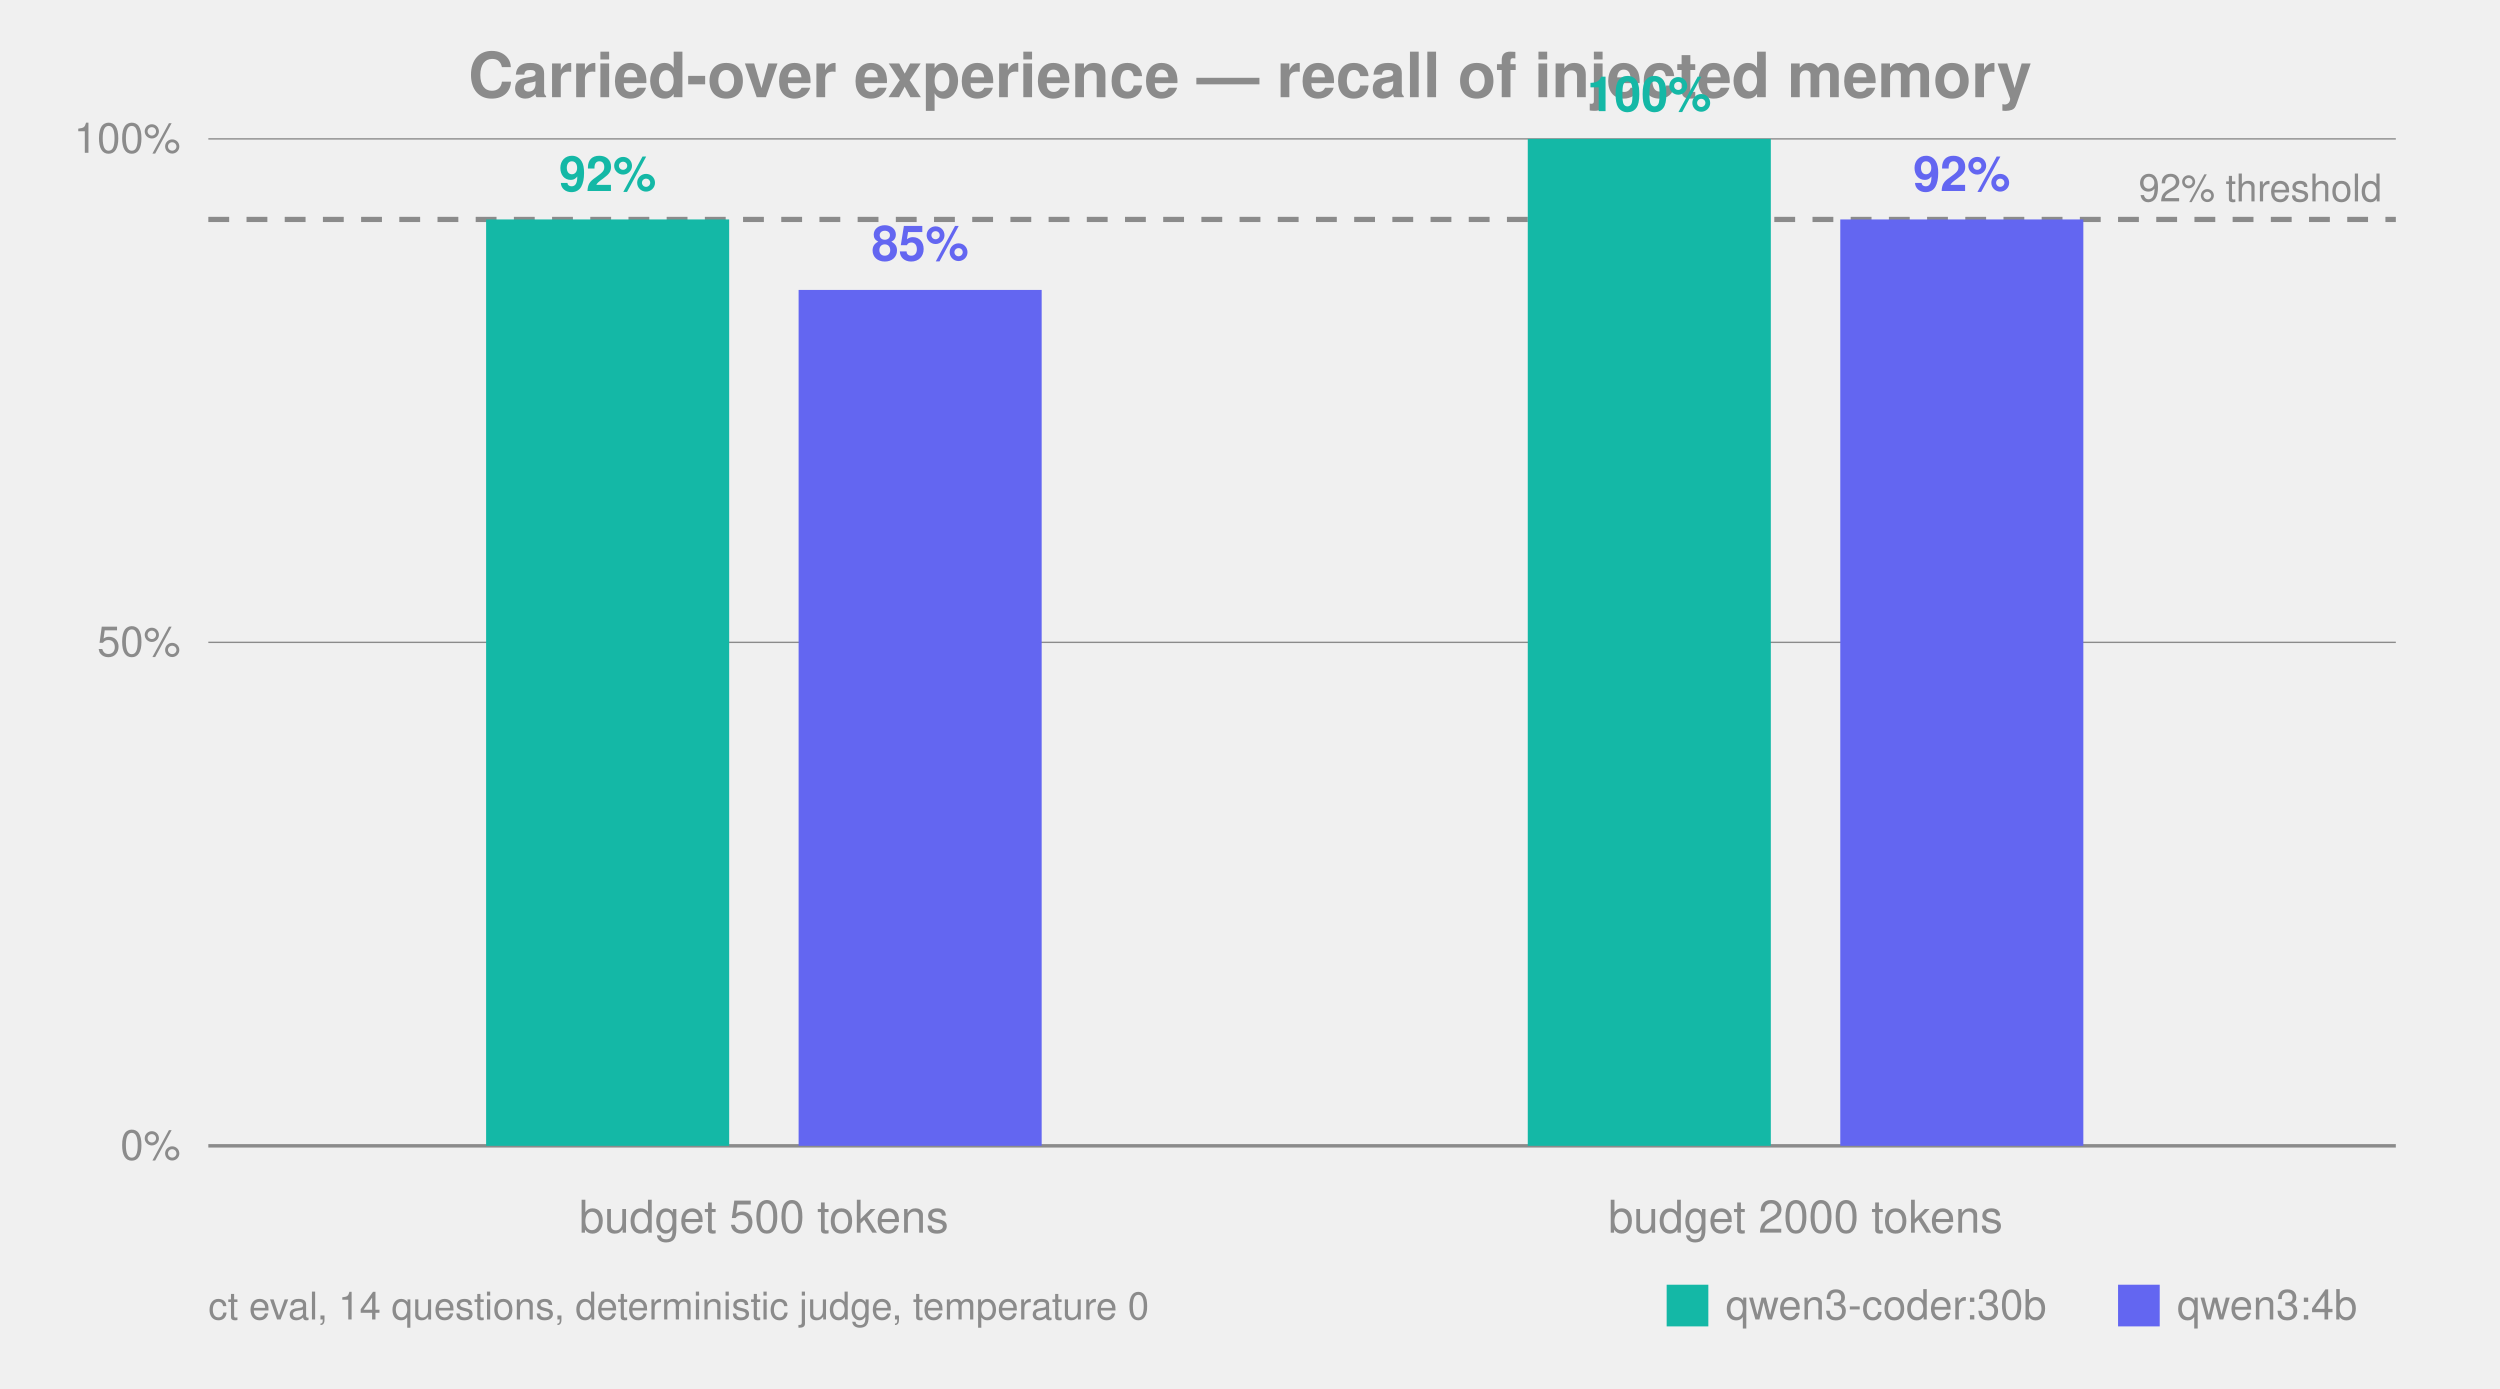
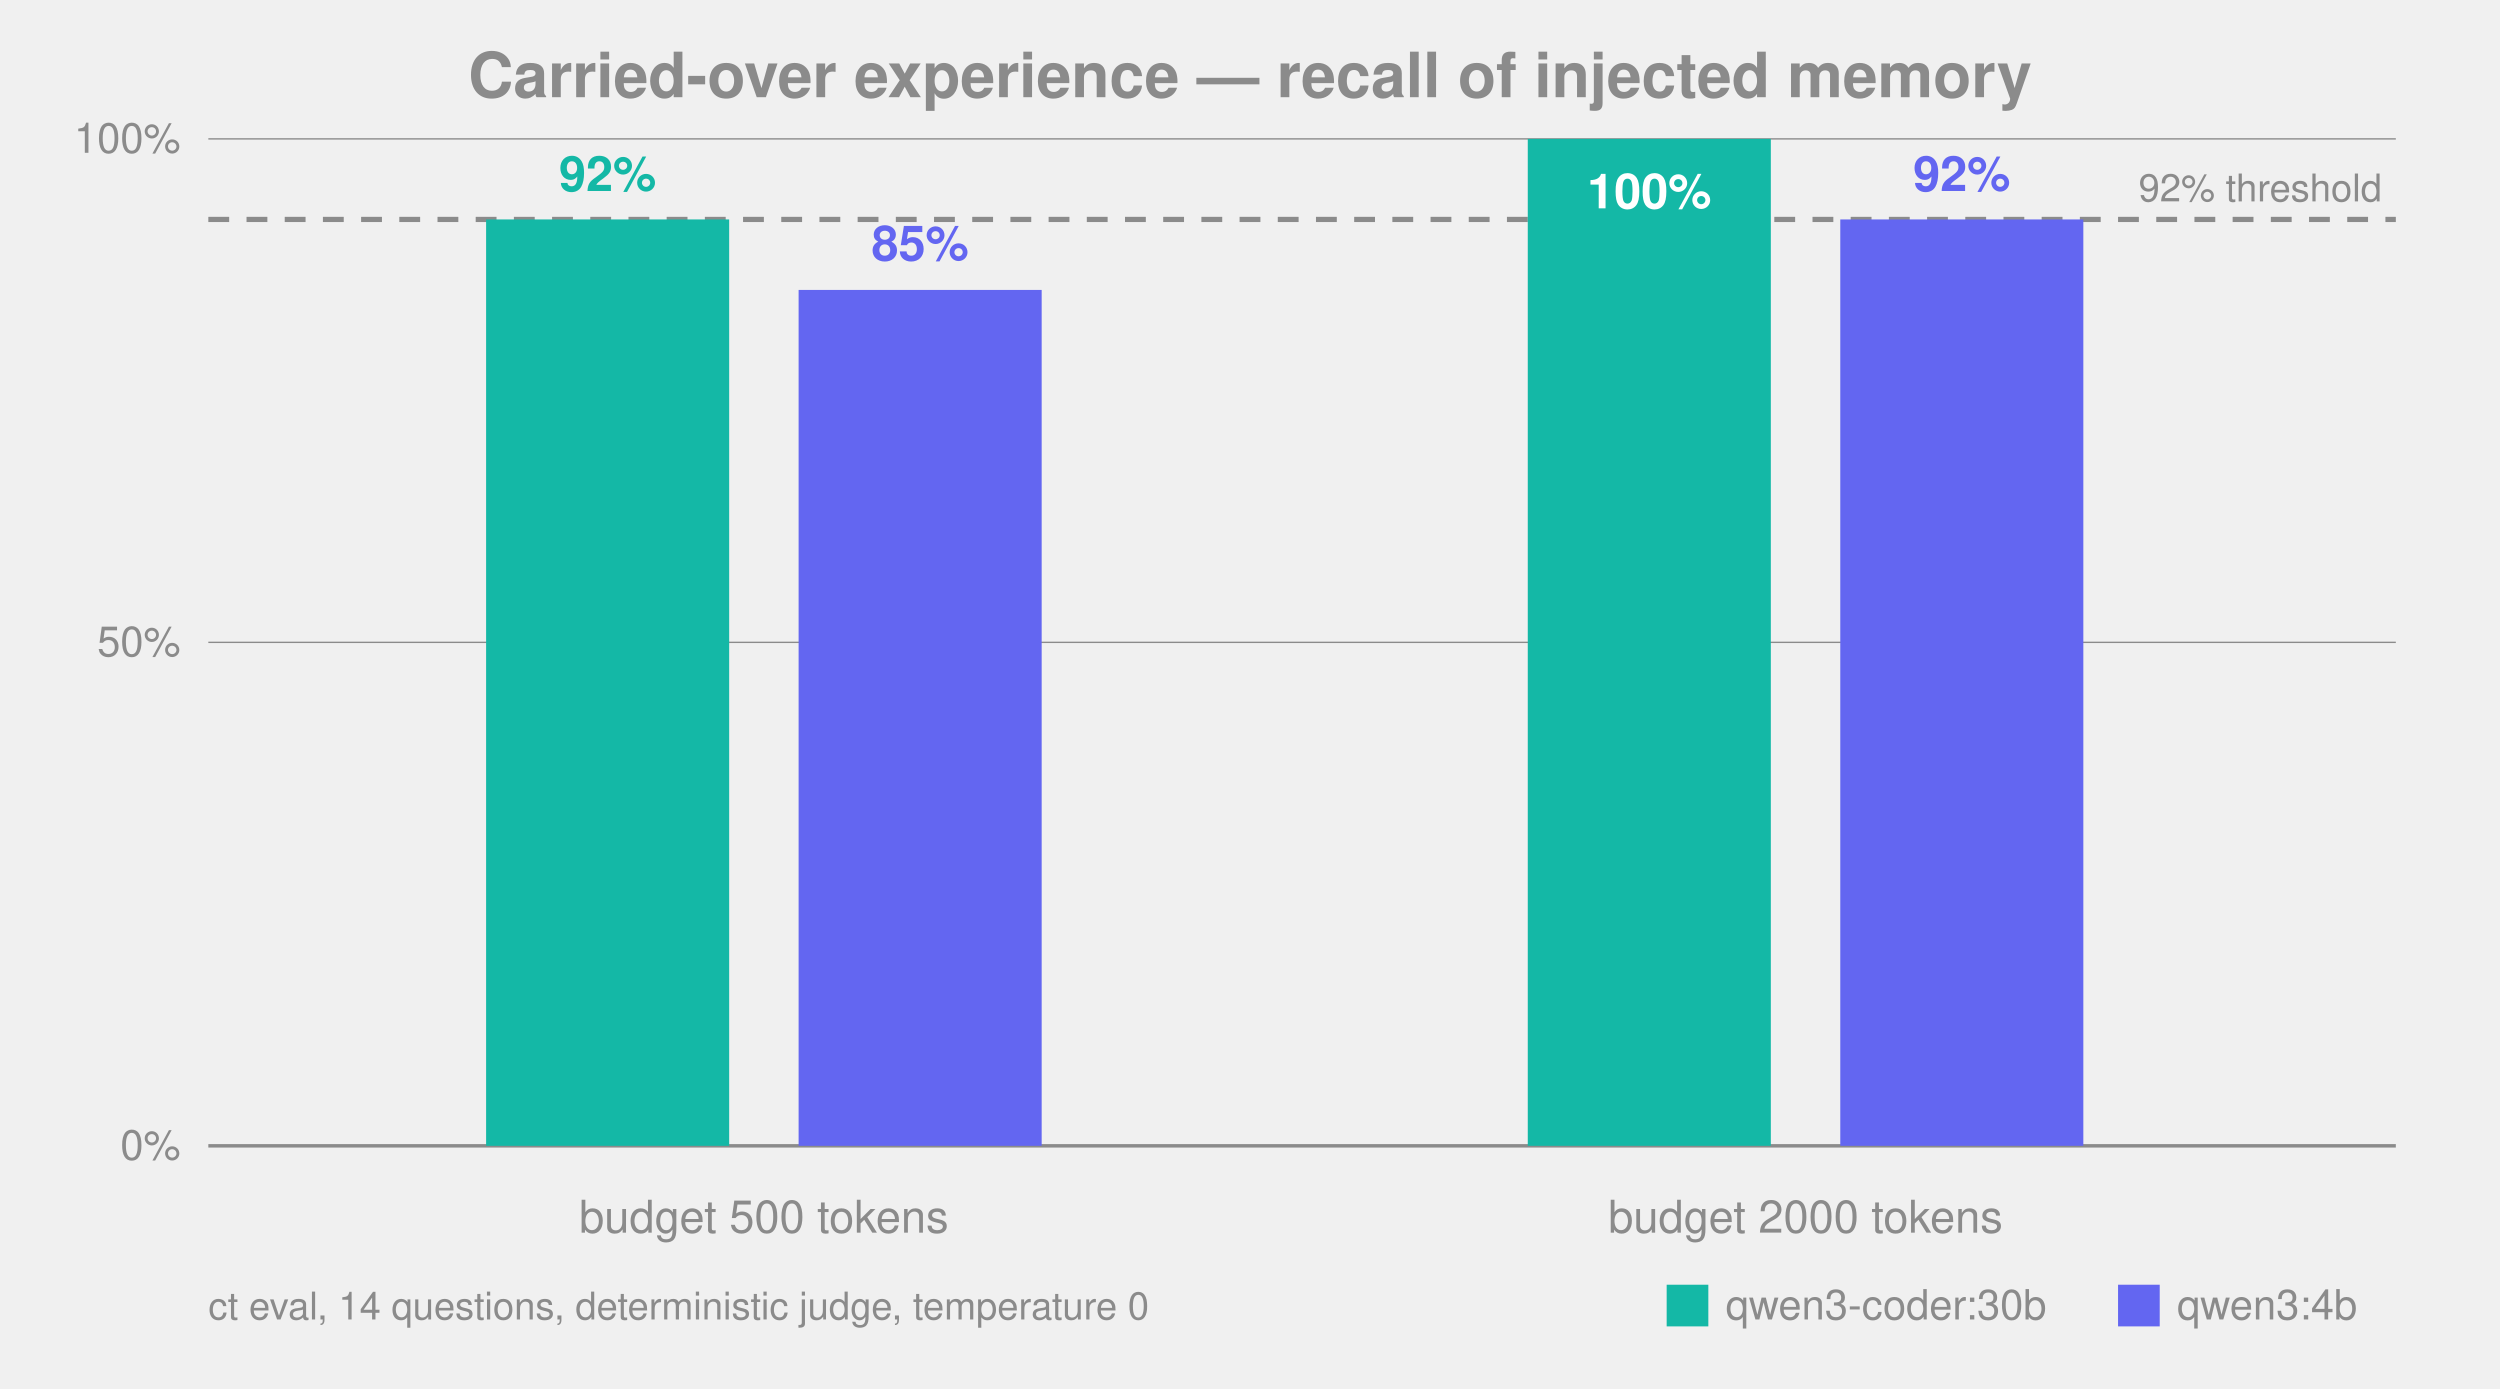
<svg xmlns="http://www.w3.org/2000/svg" viewBox="0 0 720 400" font-family="Segoe UI, Helvetica, Arial, sans-serif">
  <text x="360" y="28" text-anchor="middle" font-size="18" font-weight="bold" fill="#8b8b8b">Carried-over experience — recall of injected memory</text>
  <g font-size="12" fill="#8b8b8b">
    <text x="52" y="334" text-anchor="end">0%</text>
    <text x="52" y="189" text-anchor="end">50%</text>
    <text x="52" y="44" text-anchor="end">100%</text>
  </g>
  <line x1="60" y1="330" x2="690" y2="330" stroke="#8b8b8b" stroke-width="1" />
  <line x1="60" y1="185" x2="690" y2="185" stroke="#8b8b8b" stroke-width="0.4" />
  <line x1="60" y1="40" x2="690" y2="40" stroke="#8b8b8b" stroke-width="0.4" />
  <line x1="60" y1="63.2" x2="690" y2="63.2" stroke="#8b8b8b" stroke-width="1.5" stroke-dasharray="6 5" />
  <text x="686" y="58" text-anchor="end" font-size="11" fill="#8b8b8b">92% threshold</text>
  <rect x="140" y="63.2" width="70" height="266.8" fill="#14b8a6" />
  <text x="175" y="55" text-anchor="middle" font-size="14" font-weight="bold" fill="#14b8a6">92%</text>
  <rect x="230" y="83.5" width="70" height="246.5" fill="#6366f1" />
  <text x="265" y="75" text-anchor="middle" font-size="14" font-weight="bold" fill="#6366f1">85%</text>
  <text x="220" y="355" text-anchor="middle" font-size="13" fill="#8b8b8b">budget 500 tokens</text>
  <rect x="440" y="40" width="70" height="290" fill="#14b8a6" />
-   <text x="475" y="32" text-anchor="middle" font-size="14" font-weight="bold" fill="#14b8a6">100%</text>
+   <text x="475" y="60" text-anchor="middle" font-size="14" font-weight="bold" fill="#ffffff">100%</text>
  <rect x="530" y="63.2" width="70" height="266.8" fill="#6366f1" />
  <text x="565" y="55" text-anchor="middle" font-size="14" font-weight="bold" fill="#6366f1">92%</text>
  <text x="520" y="355" text-anchor="middle" font-size="13" fill="#8b8b8b">budget 2000 tokens</text>
  <g font-size="12" fill="#8b8b8b">
    <rect x="480" y="370" width="12" height="12" fill="#14b8a6" />
    <text x="497" y="380">qwen3-coder:30b</text>
    <rect x="610" y="370" width="12" height="12" fill="#6366f1" />
    <text x="627" y="380">qwen3:4b</text>
  </g>
  <text x="60" y="380" font-size="11" fill="#8b8b8b">ct eval, 14 questions, deterministic judge, temperature 0</text>
</svg>
